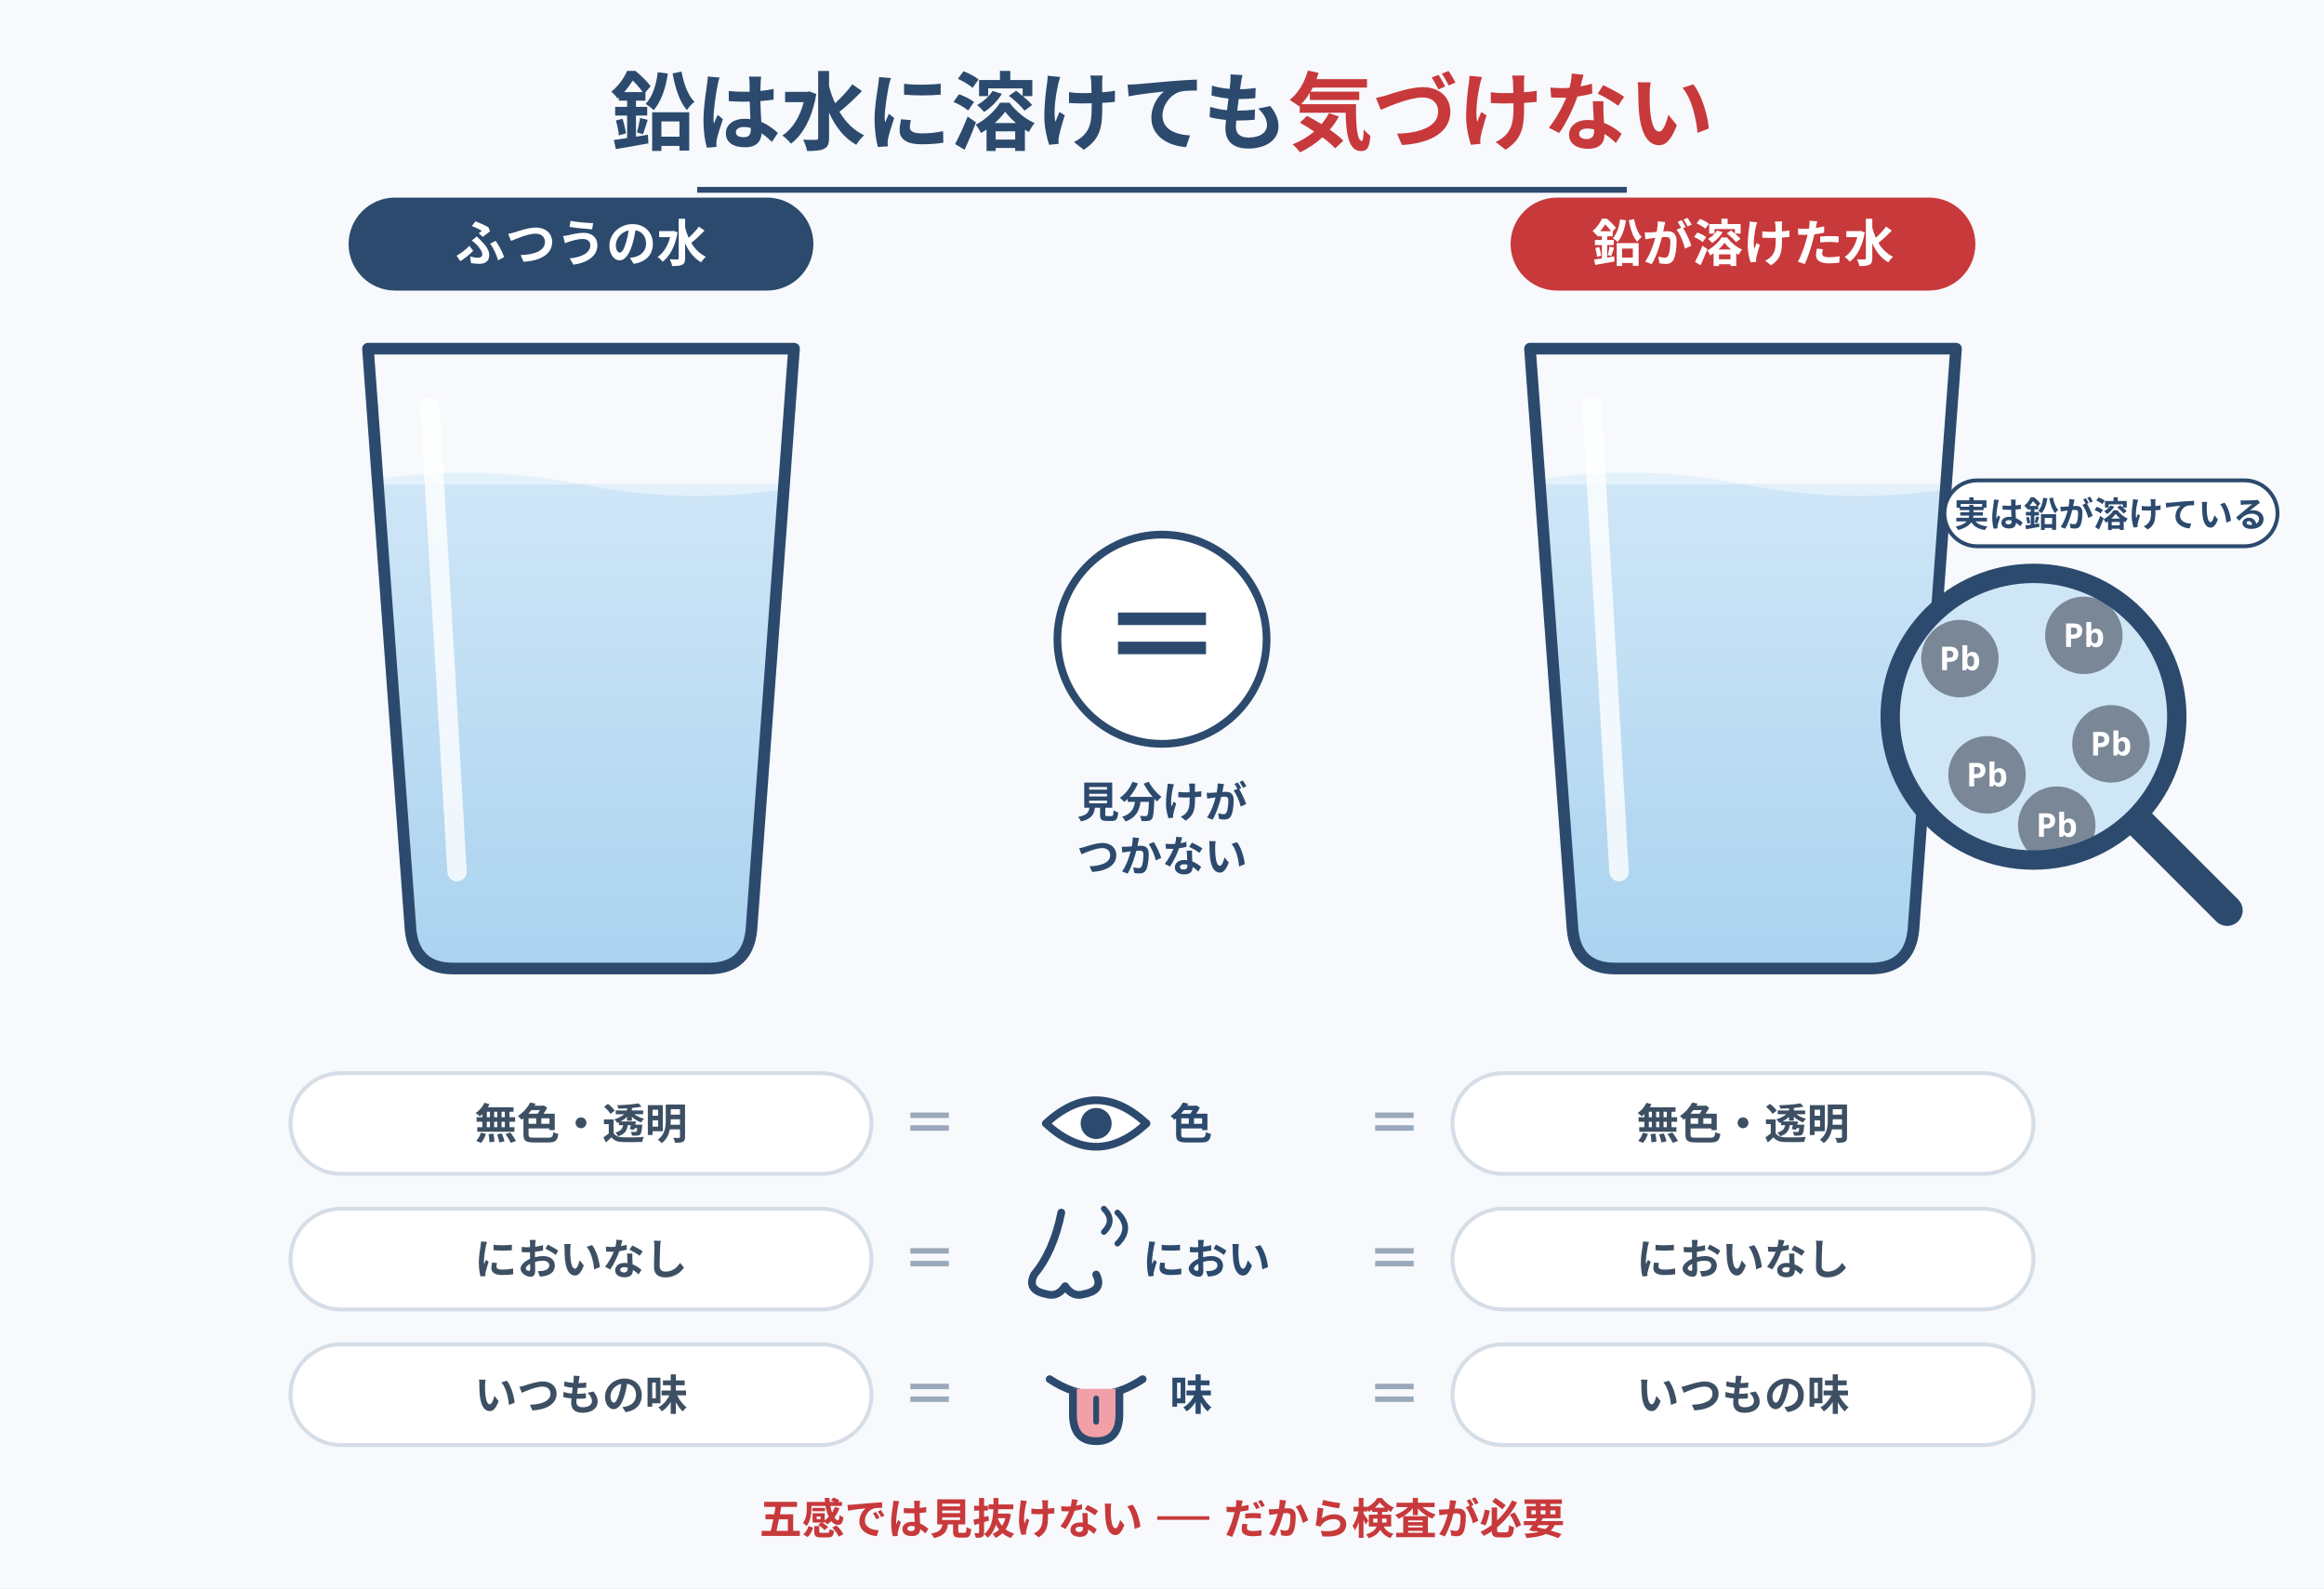
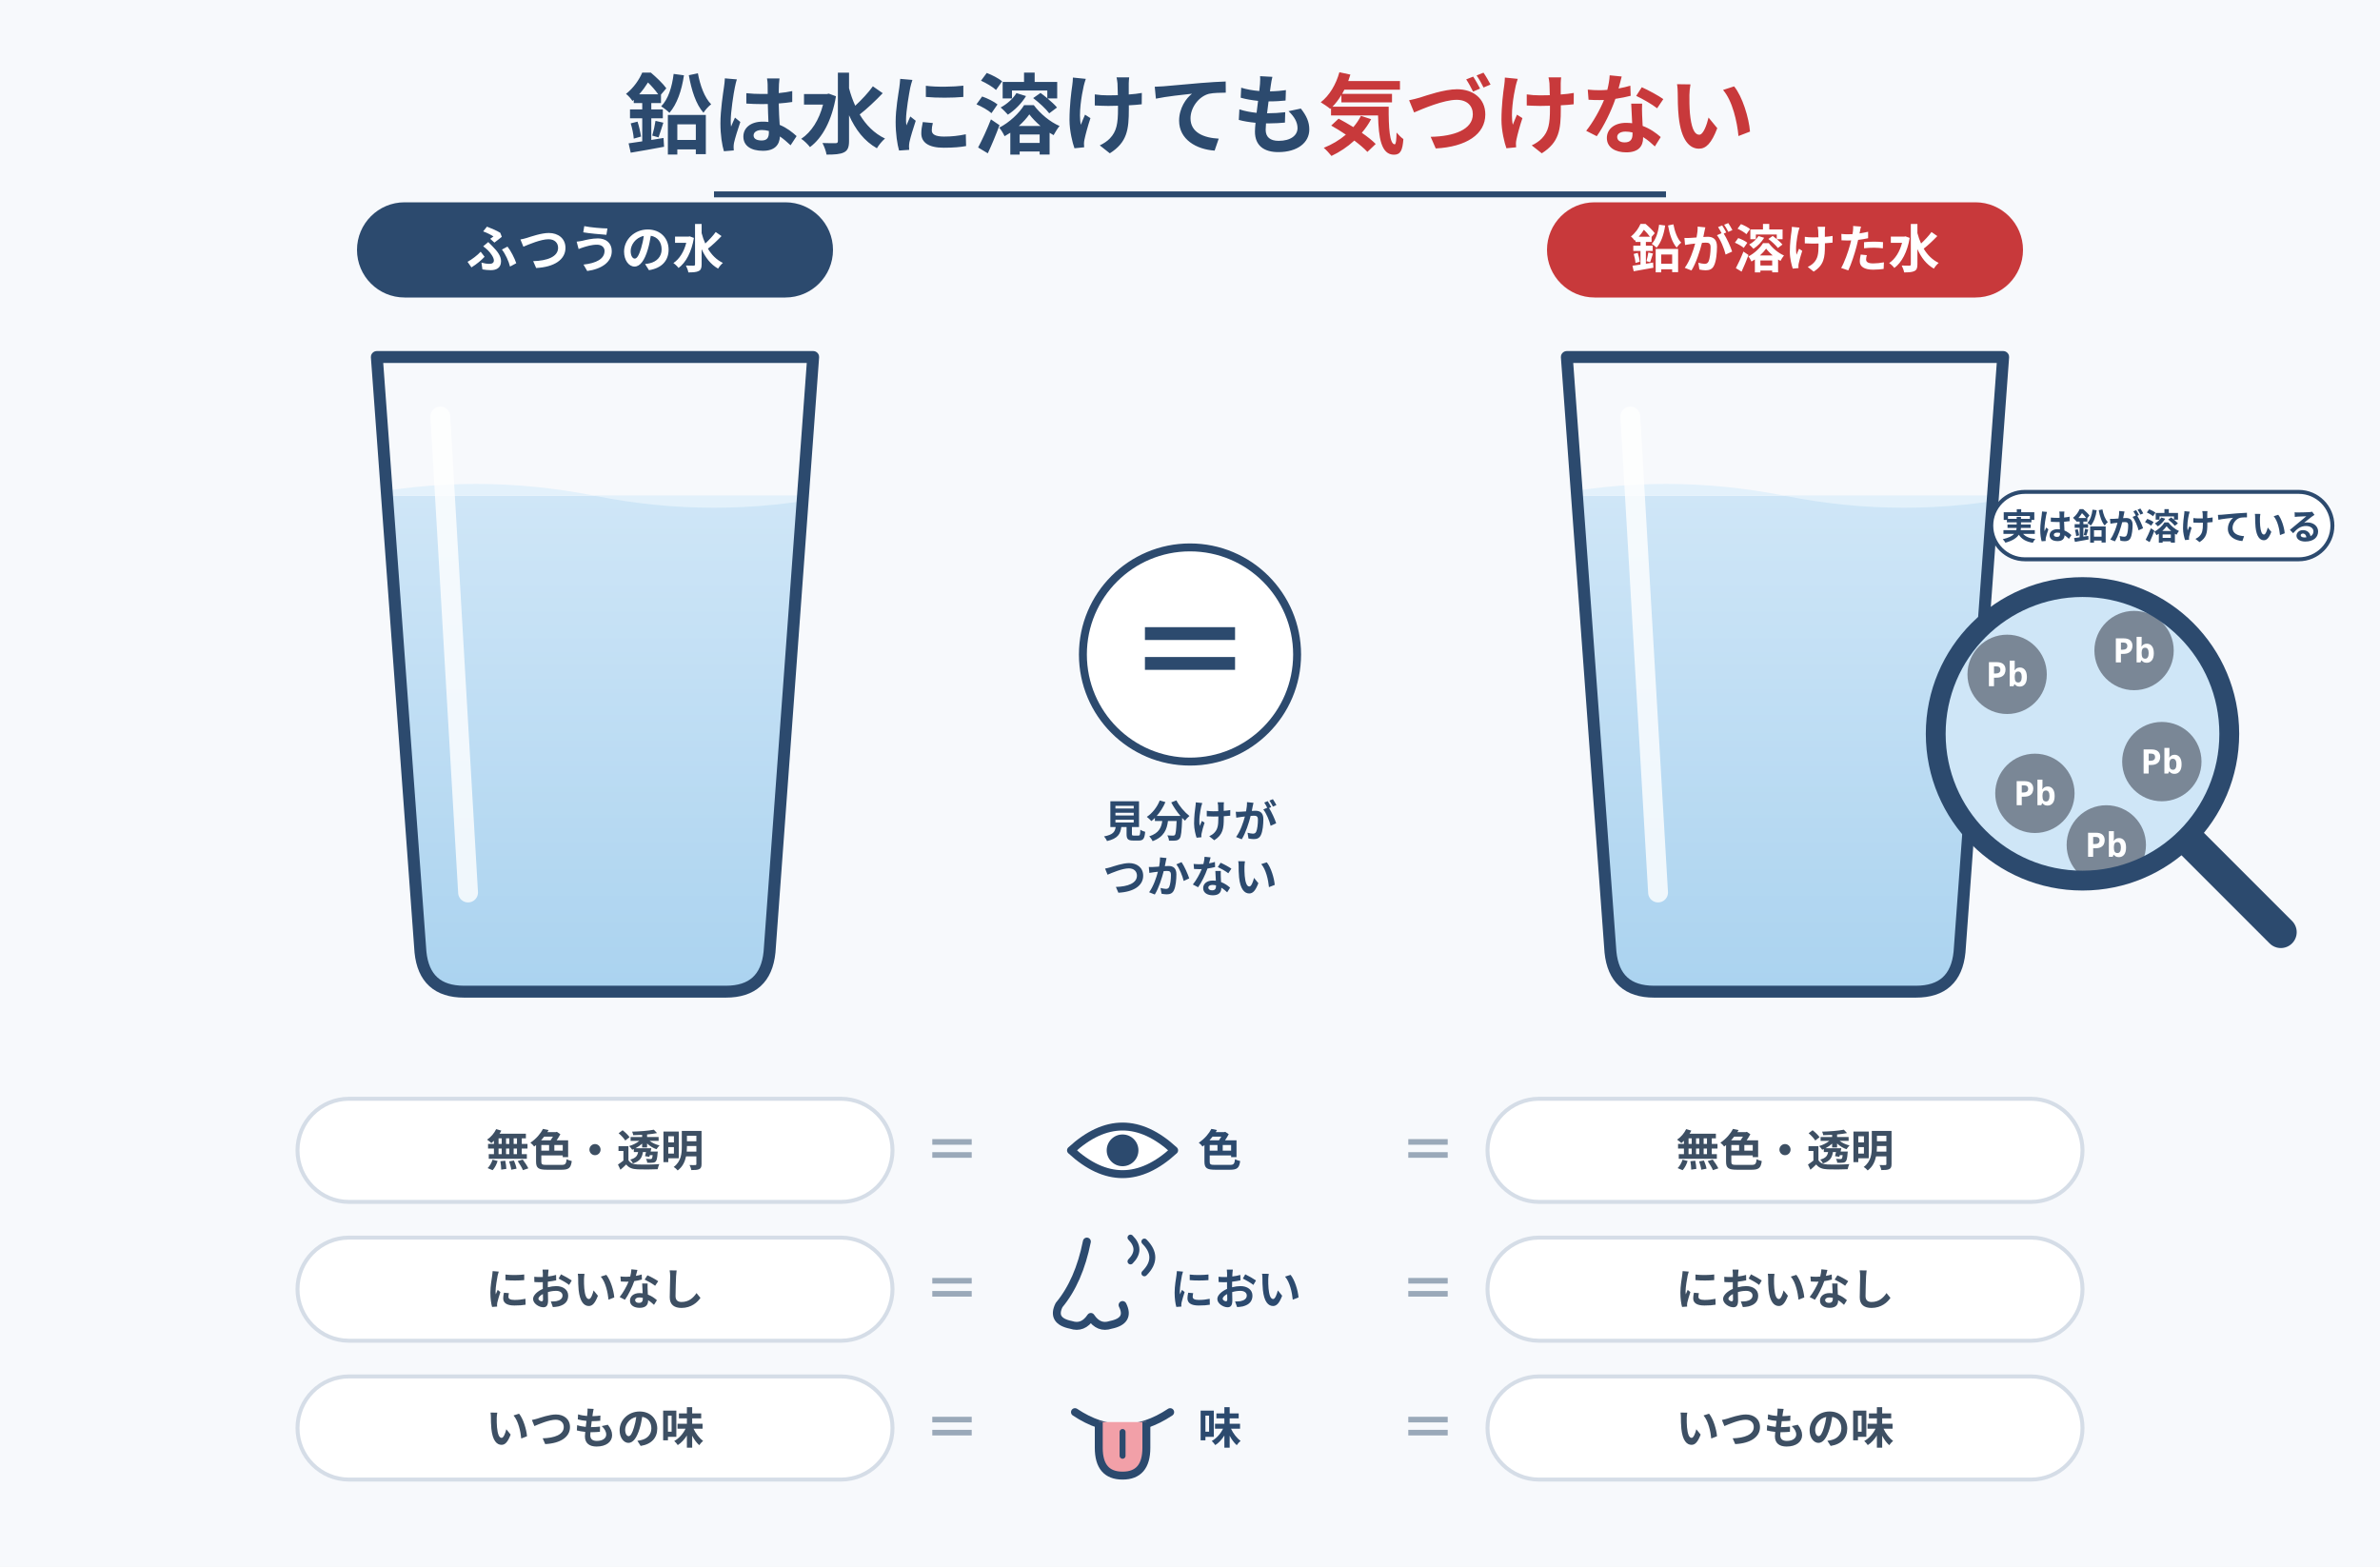
- <svg xmlns="http://www.w3.org/2000/svg" viewBox="0 0 1200 820" width="1200" height="820" font-family="'Noto Sans JP','IPAGothic',sans-serif">
+ <svg xmlns="http://www.w3.org/2000/svg" viewBox="0 0 1200 790" width="1200" height="790" font-family="'Noto Sans JP','IPAGothic',sans-serif">
  <defs>
    <linearGradient id="water" x1="0" y1="0" x2="0" y2="1">
      <stop offset="0" stop-color="#cfe6f7" />
      <stop offset="1" stop-color="#a9d2ef" />
    </linearGradient>
    <clipPath id="glassClip">
      <path d="M-110,-150 L110,-150 L88,150 Q86,170 66,170 L-66,170 Q-86,170 -88,150 Z" />
    </clipPath>
    <clipPath id="lensClip">
      <circle cx="0" cy="0" r="74" />
    </clipPath>
    <g id="glass">
      <g clip-path="url(#glassClip)">
        <rect x="-120" y="-80" width="240" height="260" fill="url(#water)" />
        <path d="M-120,-80 Q-60,-92 0,-80 T120,-80" fill="#e3f1fb" />
      </g>
      <path d="M-110,-150 L110,-150 L88,150 Q86,170 66,170 L-66,170 Q-86,170 -88,150 Z" fill="none" stroke="#2c4a6e" stroke-width="6" stroke-linejoin="round" />
      <path d="M-78,-120 L-64,120" stroke="#ffffff" stroke-width="10" stroke-linecap="round" opacity="0.8" />
    </g>
    <g id="iconEye">
      <path d="M-26,0 Q0,-24 26,0 Q0,24 -26,0 Z" fill="#fff" stroke="#2c4a6e" stroke-width="4" stroke-linejoin="round" />
      <circle r="8" fill="#2c4a6e" />
    </g>
    <g id="iconNose">
      <path d="M-2,-24 Q-6,-4 -16,8 Q-20,16 -10,18 Q-4,20 0,14 Q4,20 10,18 Q20,16 16,8" fill="none" stroke="#2c4a6e" stroke-width="4" stroke-linecap="round" stroke-linejoin="round" />
      <path d="M20,-14 q6,-6 0,-12 M27,-8 q8,-8 0,-16" fill="none" stroke="#2c4a6e" stroke-width="3" stroke-linecap="round" />
    </g>
    <g id="iconTongue">
      <path d="M-24,-8 Q0,8 24,-8" fill="none" stroke="#2c4a6e" stroke-width="4" stroke-linecap="round" />
      <path d="M-12,-3 L-12,10 Q-12,24 0,24 Q12,24 12,10 L12,-3" fill="#f2a0a8" stroke="#2c4a6e" stroke-width="4" stroke-linejoin="round" />
      <path d="M0,2 L0,14" stroke="#2c4a6e" stroke-width="3" stroke-linecap="round" />
    </g>
    <g id="rowBase">
      <rect x="-150" y="-26" width="300" height="52" rx="26" fill="#ffffff" stroke="#d5dde7" stroke-width="2" />
    </g>
  </defs>
-   <rect width="1200" height="820" fill="#f7f9fc" />
+   <rect width="1200" height="790" fill="#f7f9fc" />
  <text x="600" y="74" text-anchor="middle" font-size="44" font-weight="700" fill="#2c4a6e">鉛は水に溶けても<tspan fill="#c8393b">気づけない</tspan>
  </text>
  <line x1="360" y1="98" x2="840" y2="98" stroke="#2c4a6e" stroke-width="3" />
  <g transform="translate(300,330)">
    <use href="#glass" />
    <rect x="-120" y="-228" width="240" height="48" rx="24" fill="#2c4a6e" />
    <text y="-195" text-anchor="middle" font-size="26" font-weight="700" fill="#fff">ふつうの水</text>
  </g>
  <g transform="translate(900,330)">
    <use href="#glass" />
    <rect x="-120" y="-228" width="240" height="48" rx="24" fill="#c8393b" />
    <text y="-195" text-anchor="middle" font-size="26" font-weight="700" fill="#fff">鉛が溶けた水</text>
    <g transform="translate(150,40)">
      <line x1="52" y1="52" x2="100" y2="100" stroke="#2c4a6e" stroke-width="16" stroke-linecap="round" />
      <circle r="74" fill="#cfe6f7" />
      <g clip-path="url(#lensClip)" font-size="17" font-weight="700" text-anchor="middle">
        <g fill="#7a8796">
          <circle cx="-38" cy="-30" r="20" />
          <circle cx="26" cy="-42" r="20" />
          <circle cx="40" cy="14" r="20" />
          <circle cx="-24" cy="30" r="20" />
          <circle cx="12" cy="56" r="20" />
        </g>
        <g fill="#fff">
          <text x="-38" y="-24">Pb</text>
          <text x="26" y="-36">Pb</text>
          <text x="40" y="20">Pb</text>
          <text x="-24" y="36">Pb</text>
          <text x="12" y="62">Pb</text>
        </g>
      </g>
      <circle r="74" fill="none" stroke="#2c4a6e" stroke-width="10" />
    </g>
    <rect x="104" y="-82" width="172" height="34" rx="17" fill="#fff" stroke="#2c4a6e" stroke-width="2" />
    <text x="190" y="-58" text-anchor="middle" font-size="18" font-weight="700" fill="#2c4a6e">実は鉛が溶けている</text>
  </g>
  <g transform="translate(600,330)">
    <circle r="54" fill="#fff" stroke="#2c4a6e" stroke-width="4" />
    <text y="22" text-anchor="middle" font-size="64" font-weight="700" fill="#2c4a6e">＝</text>
    <text y="92" text-anchor="middle" font-size="22" font-weight="700" fill="#2c4a6e">見分けが</text>
    <text y="120" text-anchor="middle" font-size="22" font-weight="700" fill="#2c4a6e">つかない</text>
  </g>
  <g font-size="22" font-weight="700">
    <g transform="translate(600,580)">
      <use href="#iconEye" transform="translate(-34,0)" />
      <text x="4" y="8" fill="#2c4a6e">色</text>
    </g>
    <g transform="translate(600,650)">
      <use href="#iconNose" transform="translate(-50,0)" />
      <text x="-10" y="8" fill="#2c4a6e">におい</text>
    </g>
    <g transform="translate(600,720)">
      <use href="#iconTongue" transform="translate(-34,0)" />
      <text x="4" y="8" fill="#2c4a6e">味</text>
    </g>
    <g text-anchor="middle" fill="#3d4f63">
      <g transform="translate(300,580)">
        <use href="#rowBase" />
        <text y="8">無色・透明</text>
      </g>
      <g transform="translate(300,650)">
        <use href="#rowBase" />
        <text y="8">においなし</text>
      </g>
      <g transform="translate(300,720)">
        <use href="#rowBase" />
        <text y="8">いつもの味</text>
      </g>
    </g>
    <g text-anchor="middle" fill="#3d4f63">
      <g transform="translate(900,580)">
        <use href="#rowBase" />
        <text y="8">無色・透明</text>
      </g>
      <g transform="translate(900,650)">
        <use href="#rowBase" />
        <text y="8">においなし</text>
      </g>
      <g transform="translate(900,720)">
        <use href="#rowBase" />
        <text y="8">いつもの味</text>
      </g>
    </g>
    <g fill="#9aa9b9" font-size="28" text-anchor="middle">
      <text x="480" y="590">＝</text>
      <text x="720" y="590">＝</text>
      <text x="480" y="660">＝</text>
      <text x="720" y="660">＝</text>
      <text x="480" y="730">＝</text>
      <text x="720" y="730">＝</text>
    </g>
  </g>
-   <text x="600" y="792" text-anchor="middle" font-size="22" fill="#c8393b" font-weight="700">五感では見抜けない ── だから検査が必要</text>
</svg>
